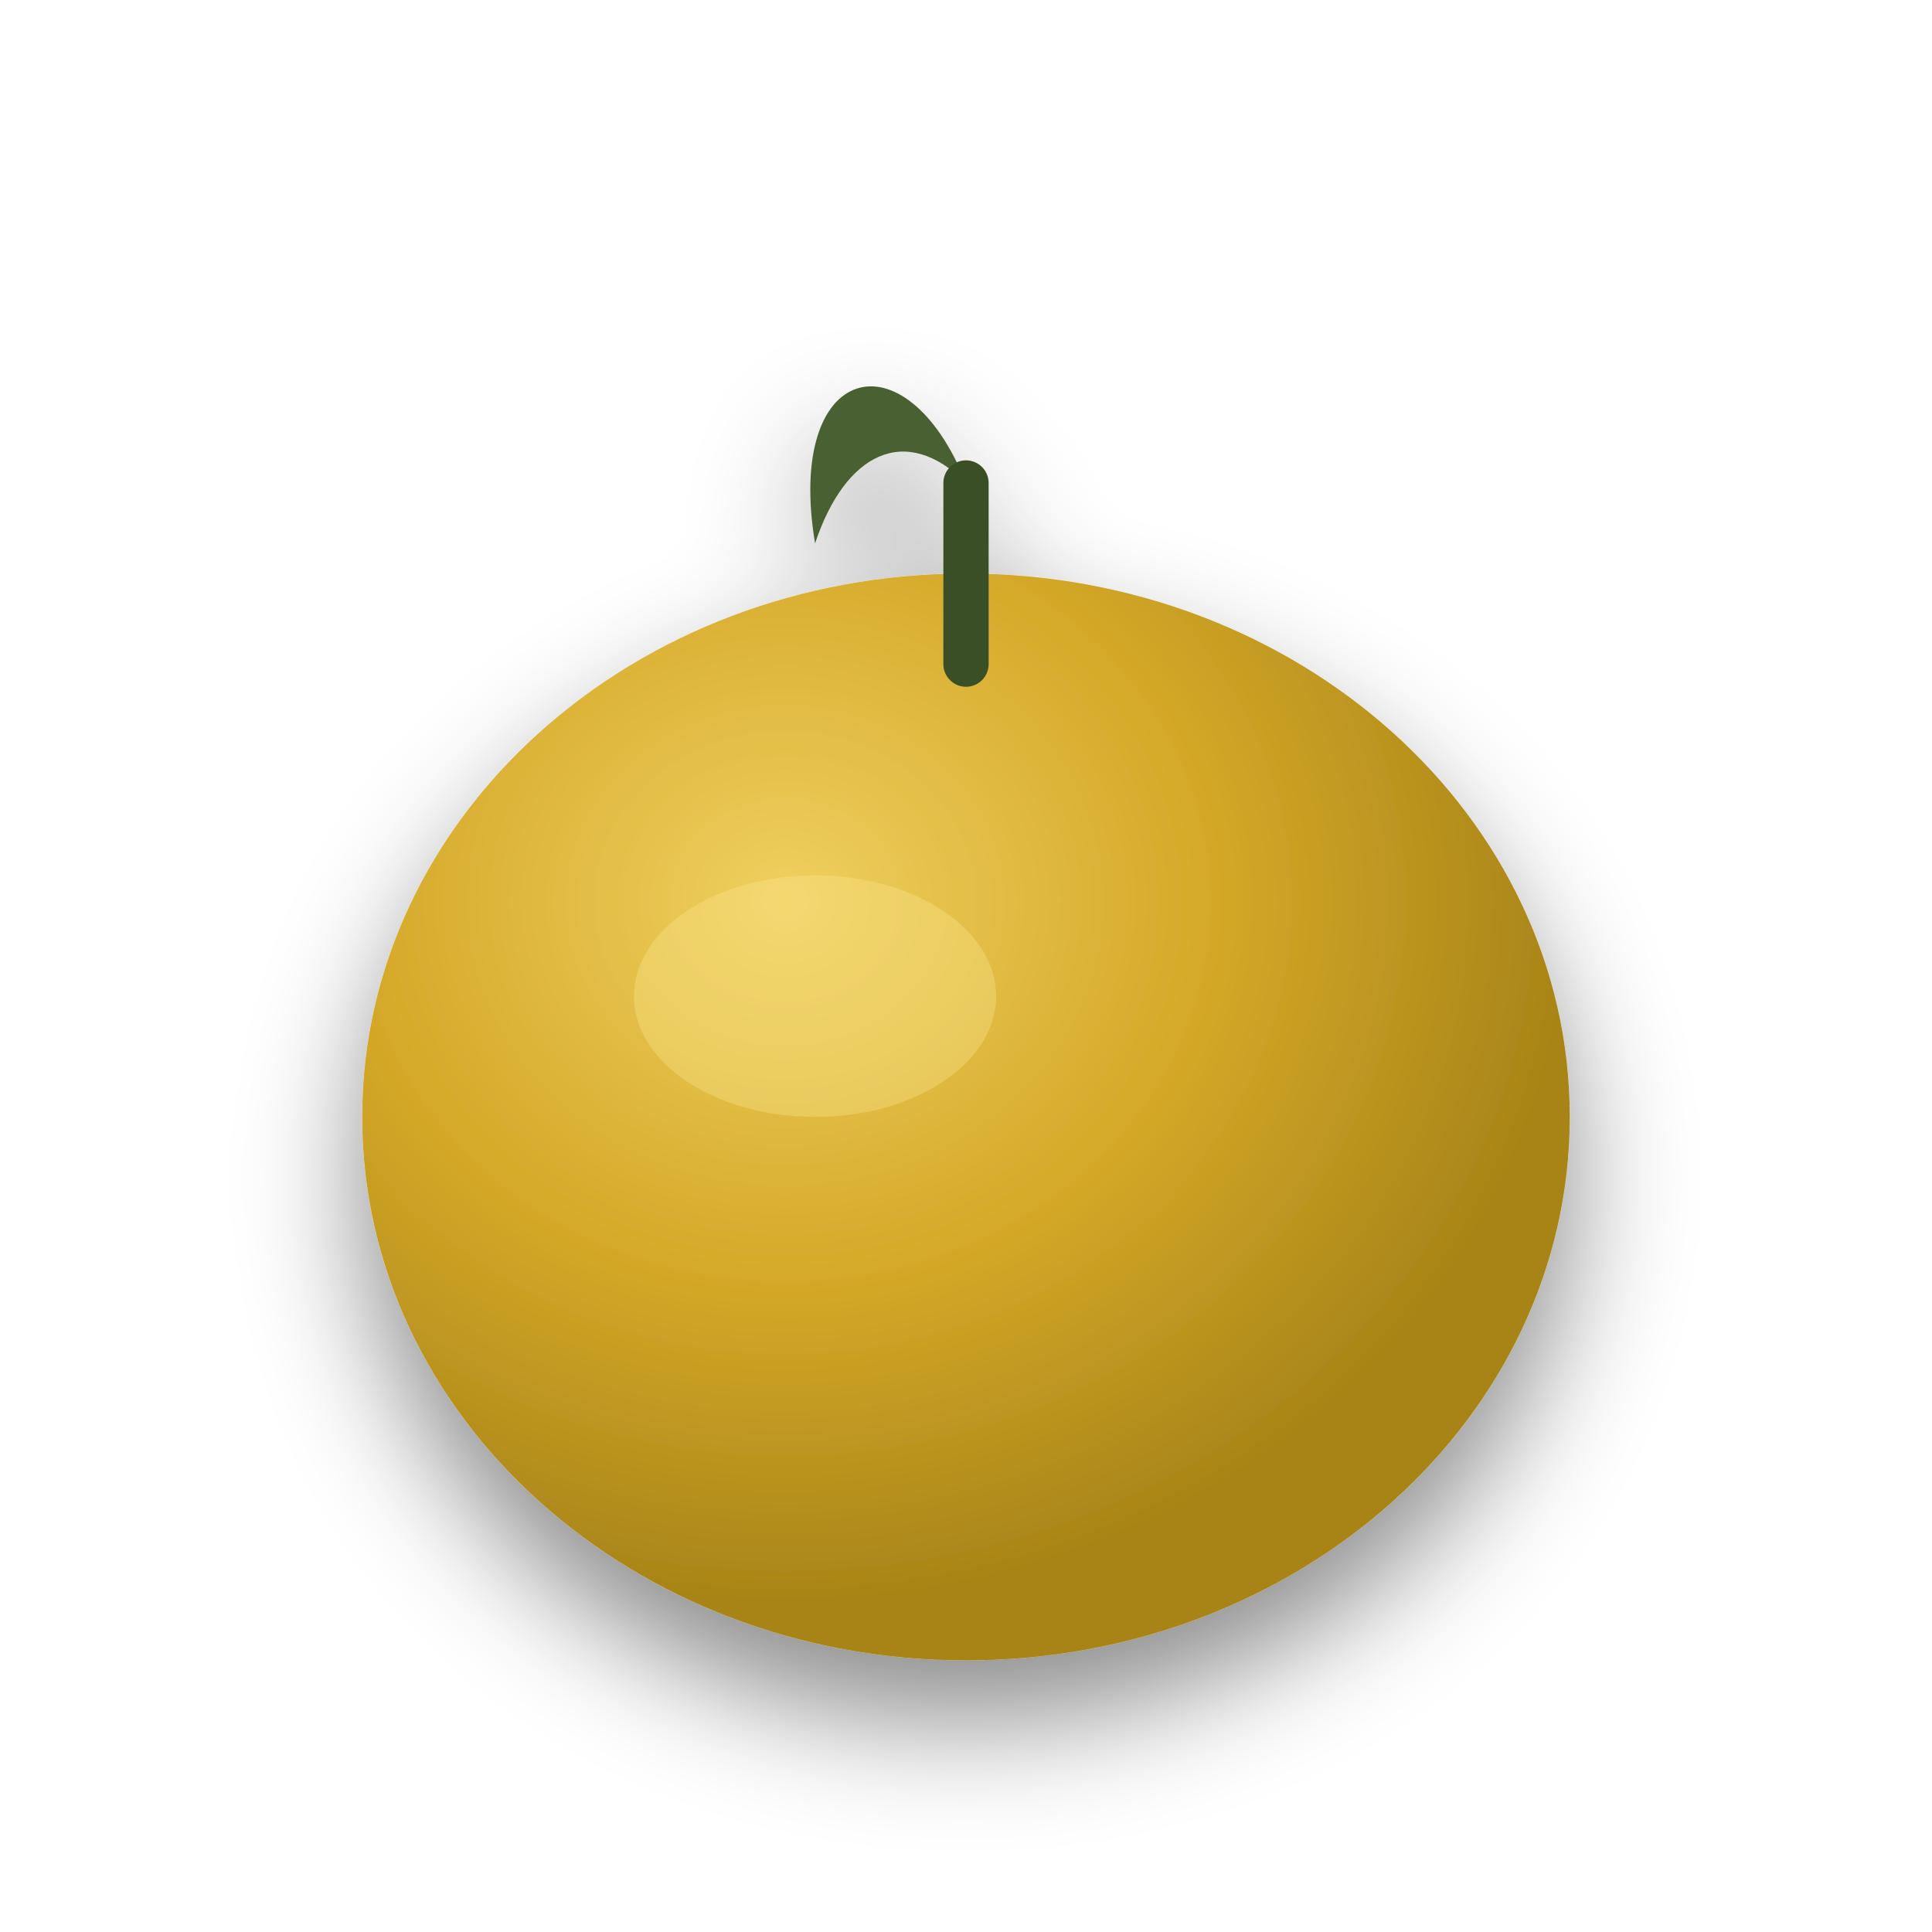
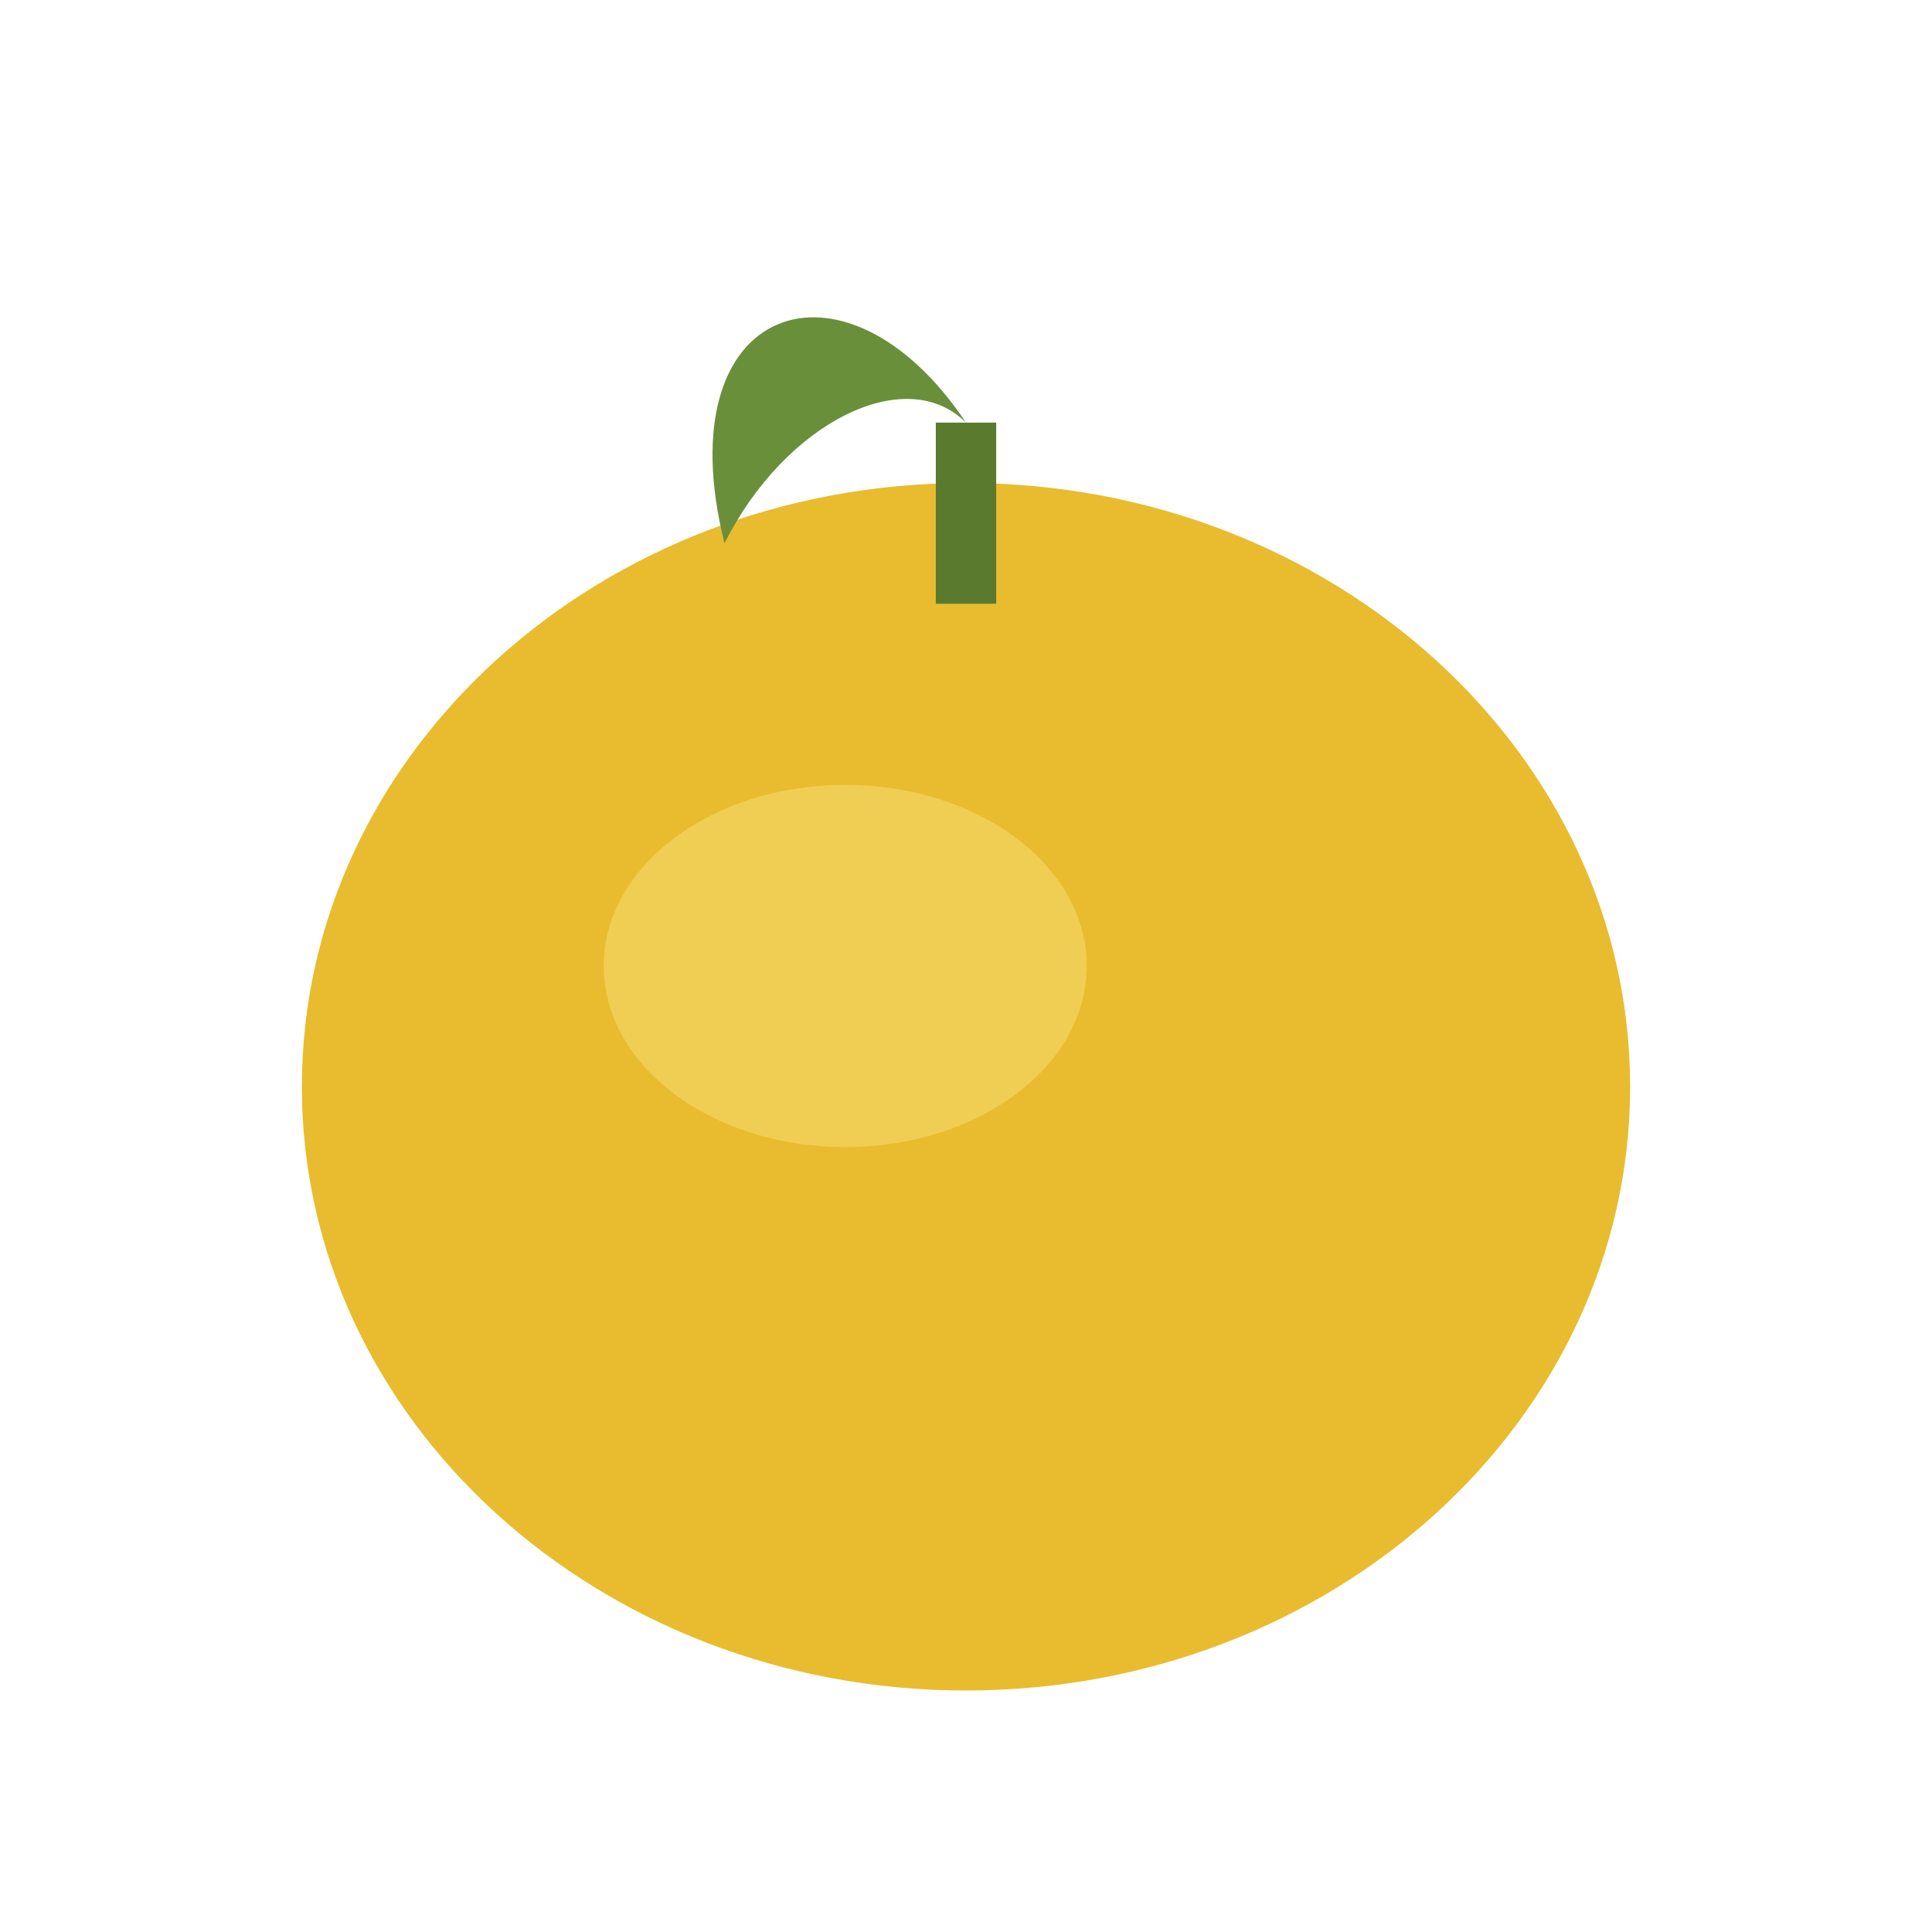
<svg xmlns="http://www.w3.org/2000/svg" viewBox="0 0 64 64" aria-hidden="true">
-   <defs>
-     <radialGradient id="mdrLemonBody" cx="35%" cy="30%" r="65%">
-       <stop offset="0%" stop-color="#f0d060" />
-       <stop offset="55%" stop-color="#d4a828" />
-       <stop offset="100%" stop-color="#a88418" />
-     </radialGradient>
-     <filter id="mdrLemonShadow" x="-20%" y="-20%" width="140%" height="140%">
-       <feDropShadow dx="0" dy="2" stdDeviation="2" flood-color="#000" flood-opacity="0.45" />
-     </filter>
-   </defs>
-   <g filter="url(#mdrLemonShadow)">
-     <ellipse cx="32" cy="37" rx="20" ry="18" fill="url(#mdrLemonBody)" />
-     <ellipse cx="27" cy="33" rx="6" ry="4" fill="#f8e890" opacity="0.35" />
-     <path d="M32 16 C30 11 26 12 27 18 C28 15 30 14 32 16Z" fill="#4a6030" />
-     <path d="M32 16 L32 22" stroke="#3a5028" stroke-width="1.5" stroke-linecap="round" />
-   </g>
+   <ellipse cx="32" cy="36" rx="22" ry="20" fill="#e8bc2e" />
+   <ellipse cx="28" cy="32" rx="8" ry="6" fill="#f6e078" opacity="0.5" />
+   <path d="M32 14 C28 8 22 10 24 18 C26 14 30 12 32 14Z" fill="#6a8f3a" />
+   <path d="M32 14 L32 20" stroke="#5a7a2e" stroke-width="2" />
</svg>
